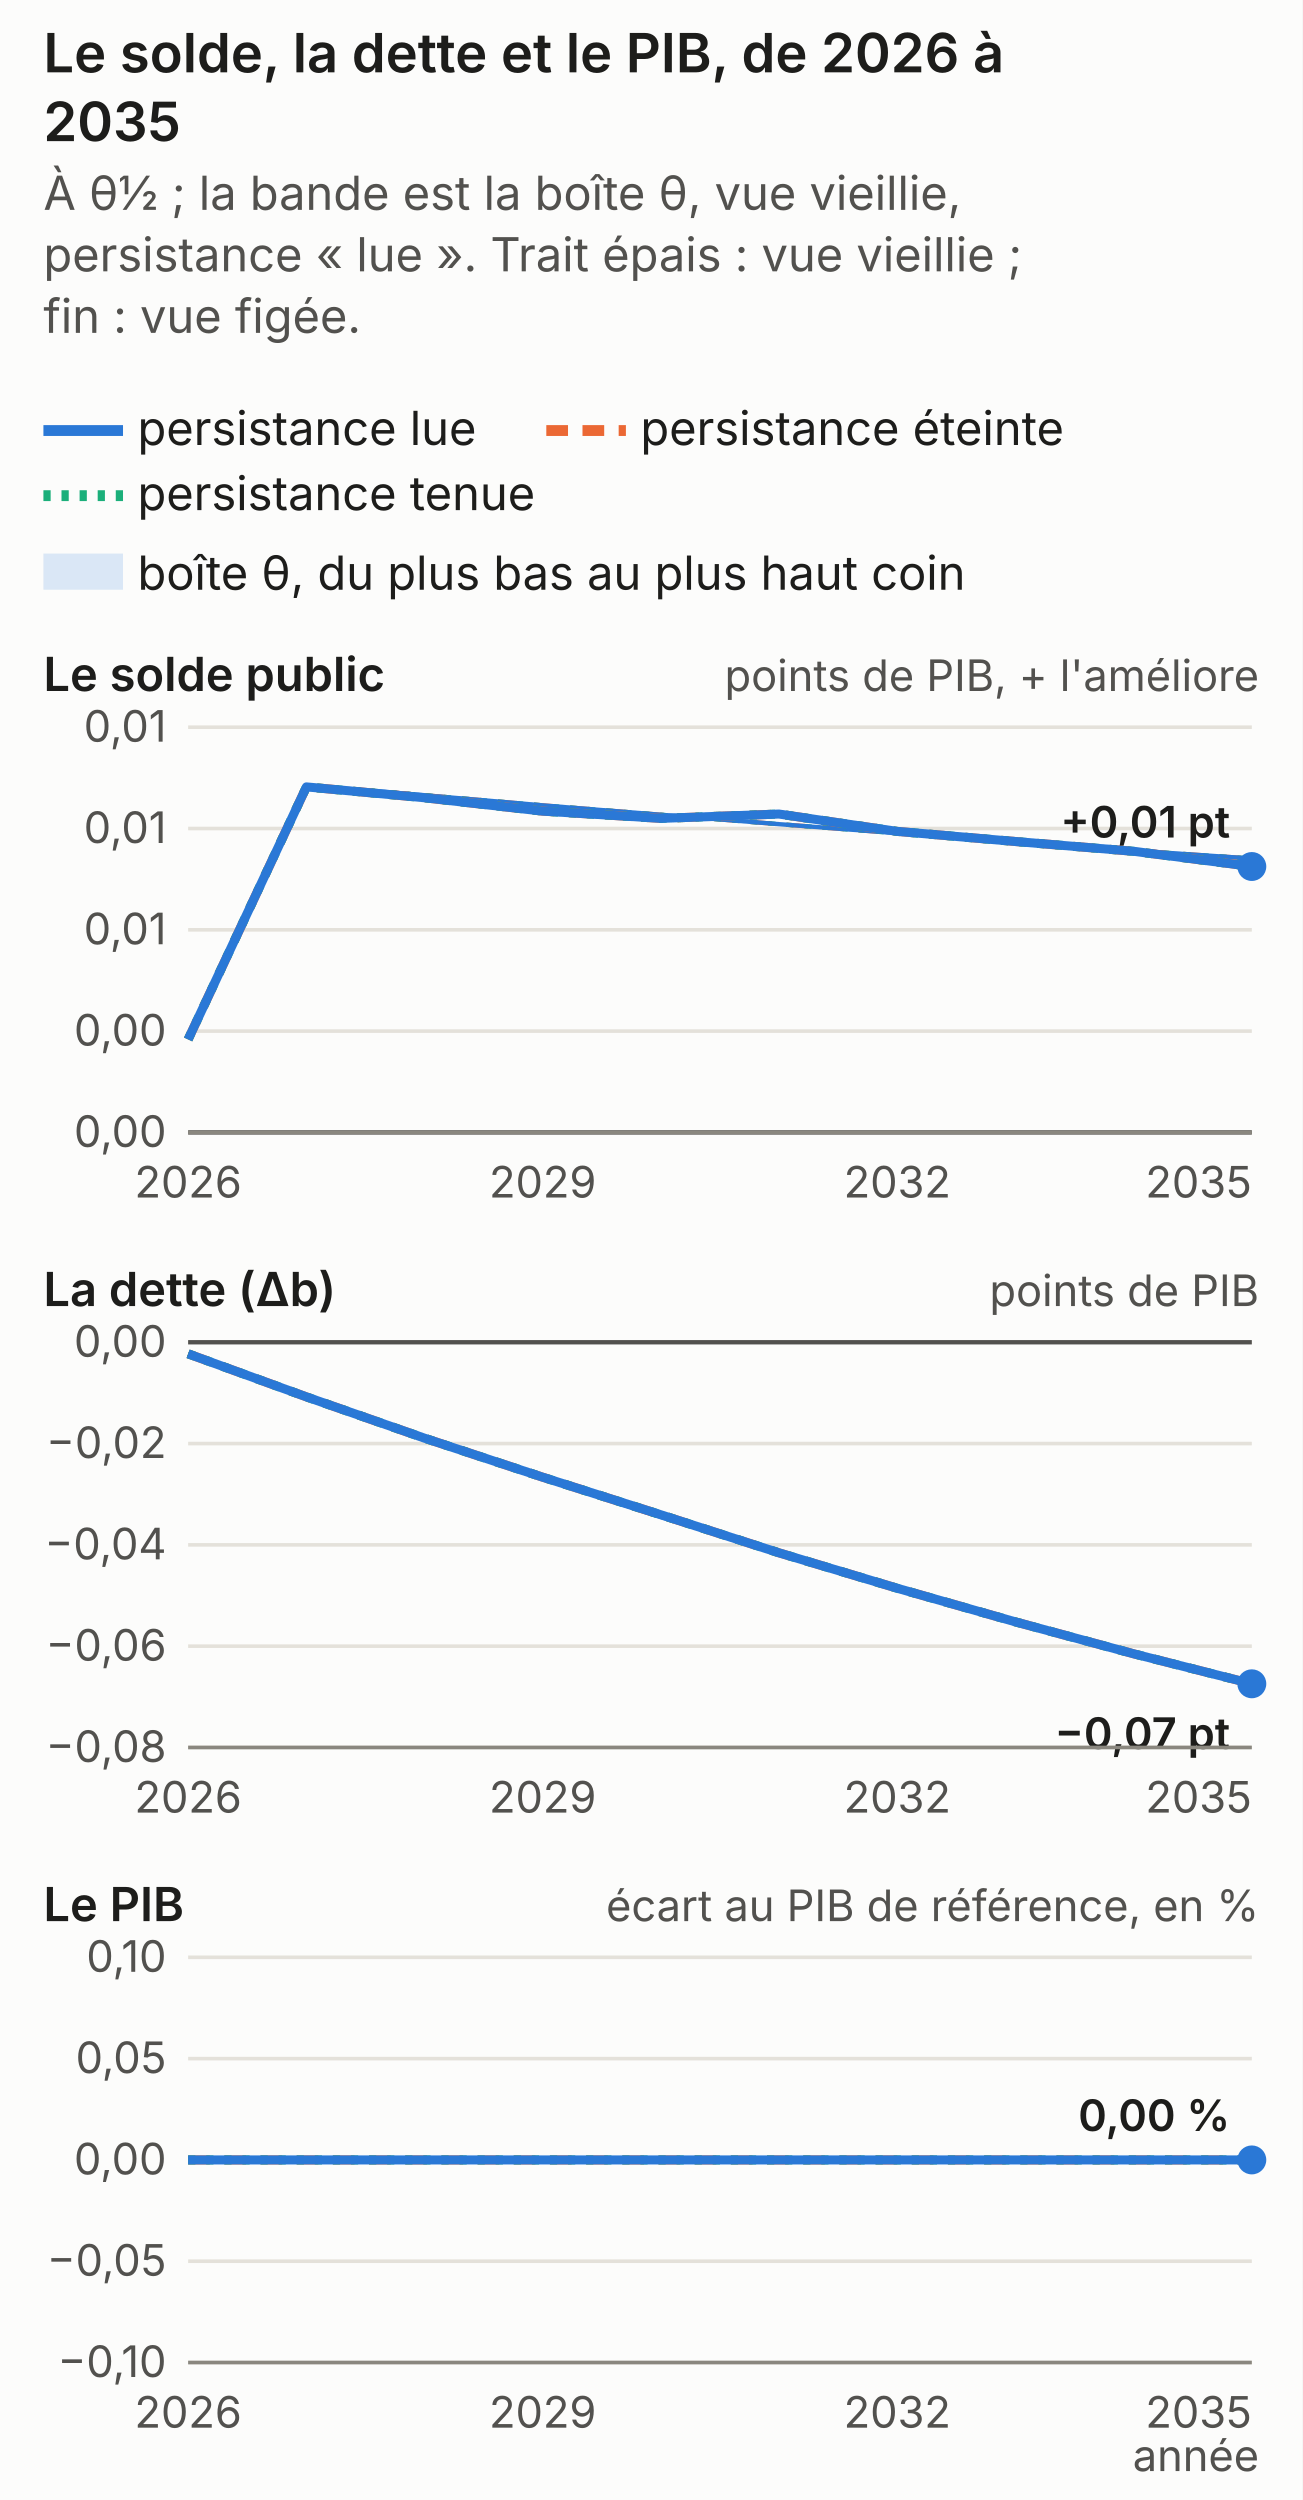
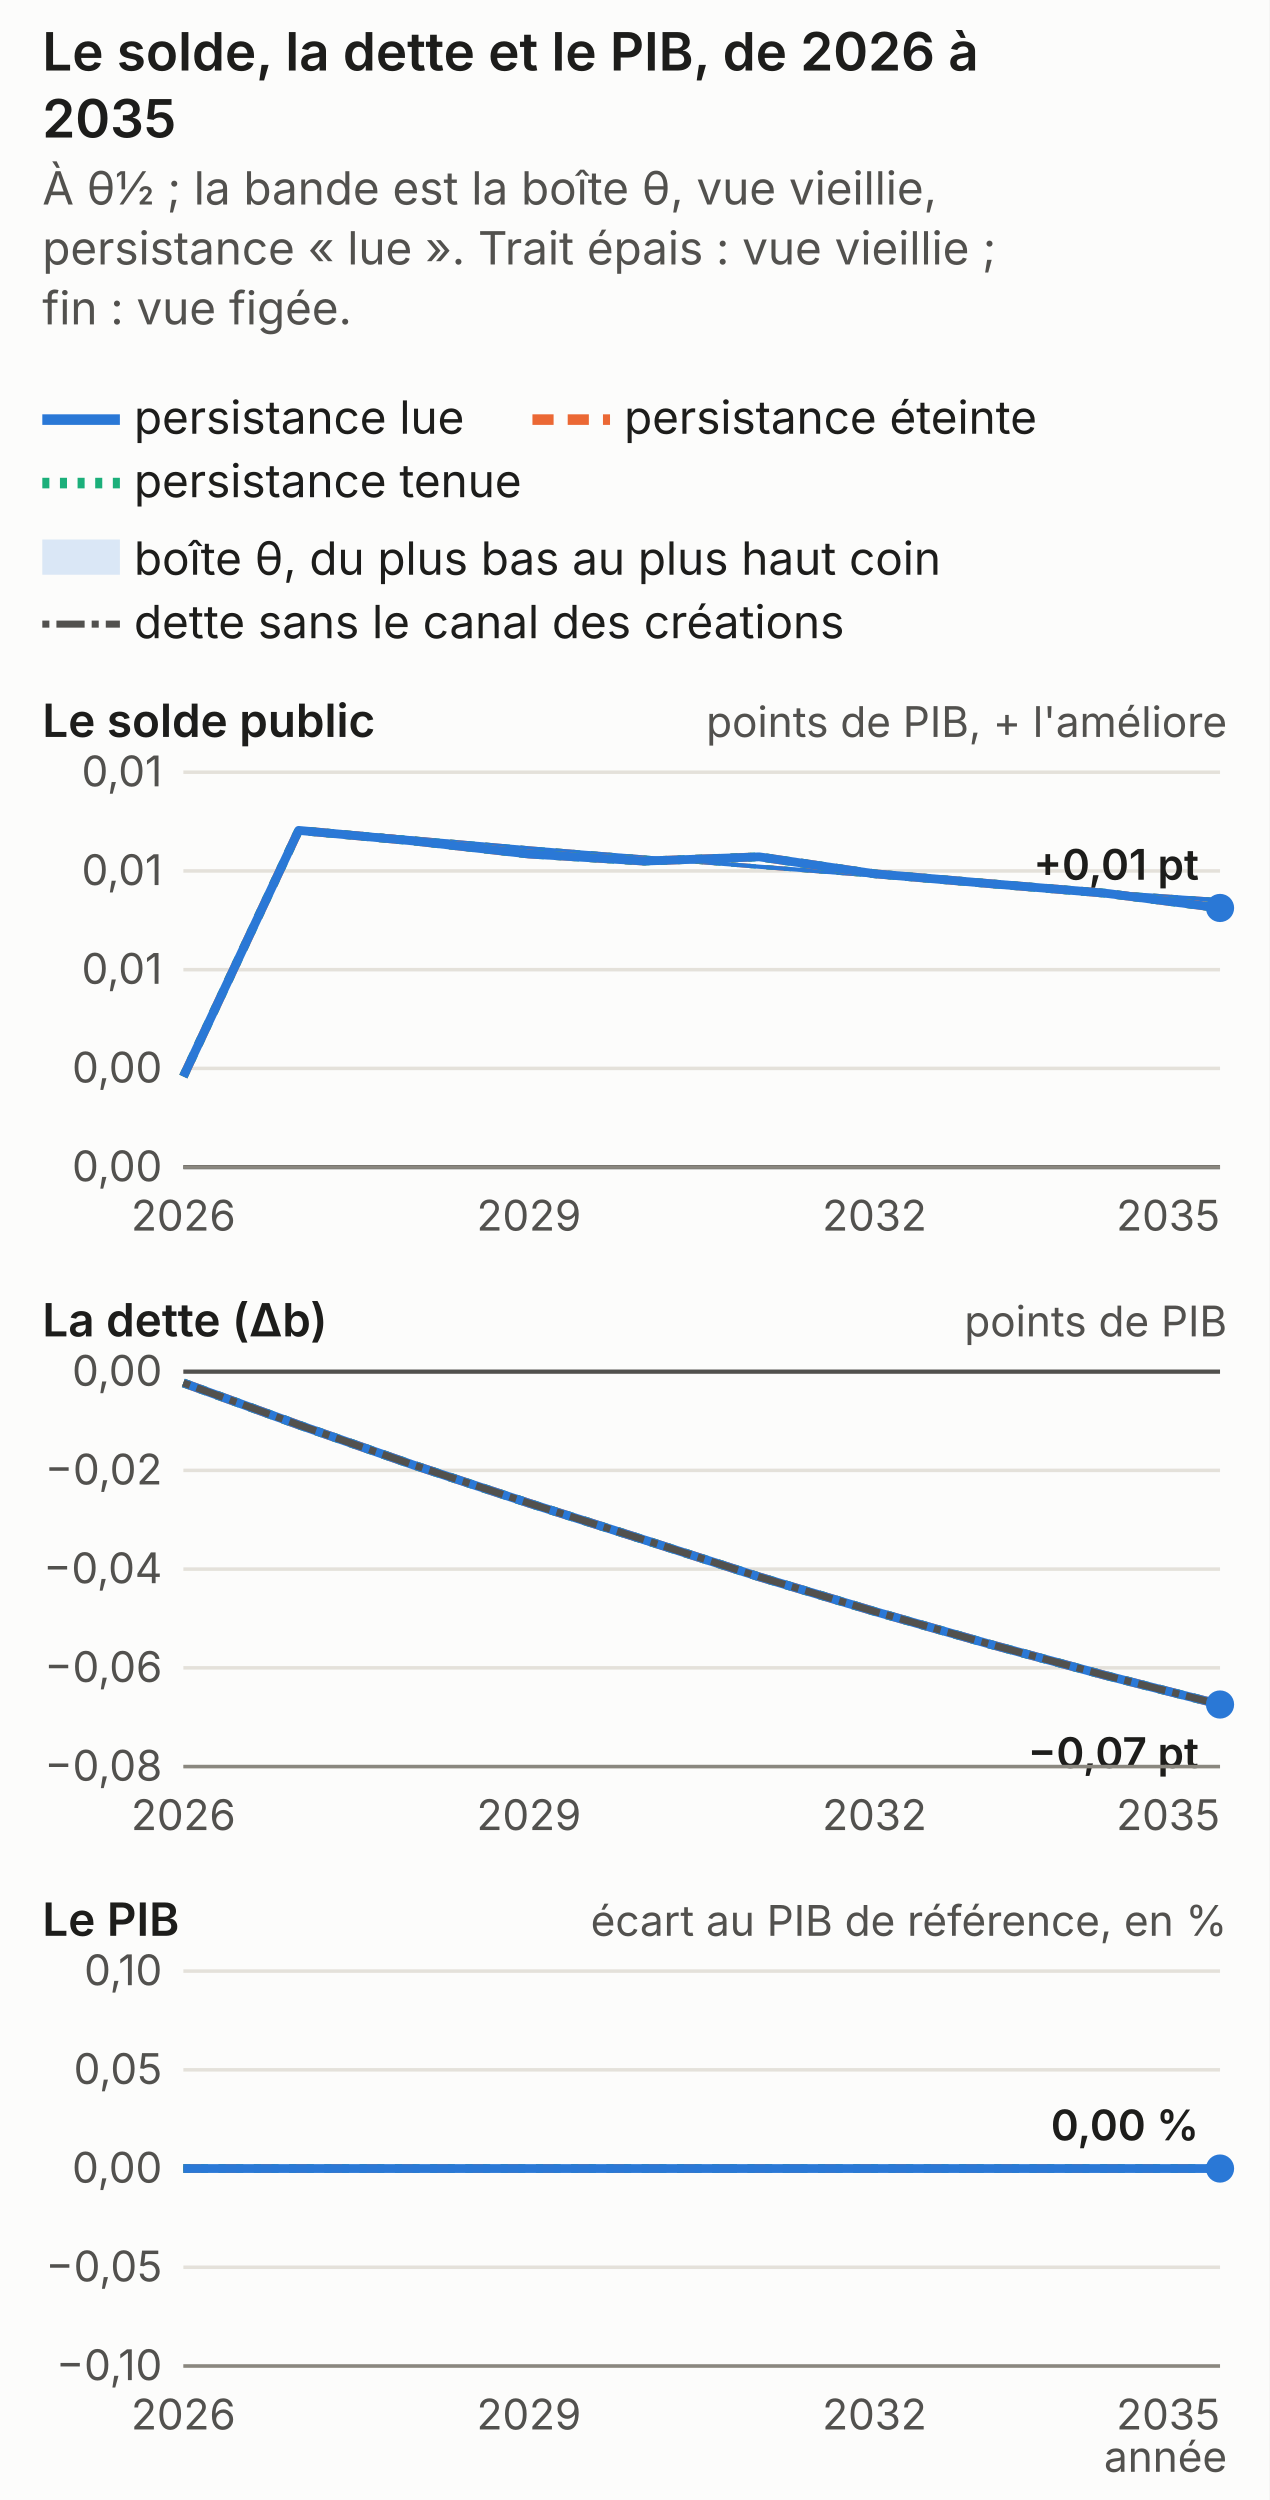
- <svg xmlns="http://www.w3.org/2000/svg" viewBox="0 0 360 691" width="360" height="691" role="img" aria-labelledby="plf2027_art_74_apl-trajectoire-t plf2027_art_74_apl-trajectoire-d" font-size="13">
+ <svg xmlns="http://www.w3.org/2000/svg" viewBox="0 0 360 709" width="360" height="709" role="img" aria-labelledby="plf2027_art_74_apl-trajectoire-t plf2027_art_74_apl-trajectoire-d" font-size="13">
  <style>.g-fond{fill:#fcfcfb}.g-encre{fill:#1d1d1b}.g-doux{fill:#52514e}
.g-axe{stroke:#8a877f}.g-grille{stroke:#e4e1da}.g-zero{stroke:#52514e}
.g-s1{stroke:#2a78d6}.g-s2{stroke:#eb6834}.g-s3{stroke:#1baf7a}.g-s4{stroke:#6250d6}
.g-f1{fill:#2a78d6}.g-f2{fill:#eb6834}.g-f3{fill:#1baf7a}.g-f4{fill:#6250d6}
.g-bande{fill:#2a78d6;fill-opacity:.16}.g-plus{fill:#2a78d6}.g-moins{fill:#e34948}
.g-total{fill:#52514e}.g-lien{stroke:#8a877f}.g-sur{fill:#ffffff}
@media (prefers-color-scheme: dark){
.g-fond{fill:#1a1a19}.g-encre{fill:#ece9e2}.g-doux{fill:#c3c2b7}
.g-axe{stroke:#8f8b80}.g-grille{stroke:#33322f}.g-zero{stroke:#c3c2b7}
.g-s1{stroke:#3987e5}.g-s2{stroke:#d95926}.g-s3{stroke:#199e70}.g-s4{stroke:#9085e9}
.g-f1{fill:#3987e5}.g-f2{fill:#d95926}.g-f3{fill:#199e70}.g-f4{fill:#9085e9}
.g-bande{fill:#3987e5;fill-opacity:.24}.g-plus{fill:#3987e5}.g-moins{fill:#e66767}
.g-total{fill:#6b6862}.g-lien{stroke:#8f8b80}}
text{font-family:system-ui,-apple-system,"Segoe UI",sans-serif}</style>
-   <rect class="g-fond" fill="#fcfcfb" x="0" y="0" width="360" height="691" />
+   <rect class="g-fond" fill="#fcfcfb" x="0" y="0" width="360" height="709" />
  <text class="g-encre" fill="#1d1d1b" x="12" y="20" text-anchor="start" font-size="15" font-weight="600">Le solde, la dette et le PIB, de 2026 à</text>
  <text class="g-encre" fill="#1d1d1b" x="12" y="39" text-anchor="start" font-size="15" font-weight="600">2035</text>
  <text class="g-doux" fill="#52514e" x="12" y="58" text-anchor="start">À θ½ ; la bande est la boîte θ, vue vieillie,</text>
  <text class="g-doux" fill="#52514e" x="12" y="75" text-anchor="start">persistance « lue ». Trait épais : vue vieillie ;</text>
  <text class="g-doux" fill="#52514e" x="12" y="92" text-anchor="start">fin : vue figée.</text>
  <line class="g-s1" stroke="#2a78d6" stroke-width="3" x1="12" y1="119" x2="34" y2="119" />
  <text class="g-encre" fill="#1d1d1b" x="38" y="123" text-anchor="start">persistance lue</text>
  <line class="g-s2" stroke="#eb6834" stroke-width="3" stroke-dasharray="6 4" x1="151" y1="119" x2="173" y2="119" />
  <text class="g-encre" fill="#1d1d1b" x="177" y="123" text-anchor="start">persistance éteinte</text>
  <line class="g-s3" stroke="#1baf7a" stroke-width="3" stroke-dasharray="2 3" x1="12" y1="137" x2="34" y2="137" />
  <text class="g-encre" fill="#1d1d1b" x="38" y="141" text-anchor="start">persistance tenue</text>
  <rect class="g-bande" fill="#2a78d6" fill-opacity=".16" x="12" y="153" width="22" height="10" />
  <text class="g-encre" fill="#1d1d1b" x="38" y="163" text-anchor="start">boîte θ, du plus bas au plus haut coin</text>
-   <text class="g-encre" fill="#1d1d1b" x="12" y="191" text-anchor="start" font-weight="600">Le solde public</text>
-   <text class="g-doux" fill="#52514e" x="348" y="191" text-anchor="end" font-size="12">points de PIB, + l'améliore</text>
-   <line class="g-grille" stroke="#e4e1da" stroke-width="1" x1="52" y1="313" x2="346" y2="313" />
-   <text class="g-doux" fill="#52514e" x="46" y="317" text-anchor="end" font-size="12">0,00</text>
-   <line class="g-grille" stroke="#e4e1da" stroke-width="1" x1="52" y1="285" x2="346" y2="285" />
-   <text class="g-doux" fill="#52514e" x="46" y="289" text-anchor="end" font-size="12">0,00</text>
-   <line class="g-grille" stroke="#e4e1da" stroke-width="1" x1="52" y1="257" x2="346" y2="257" />
-   <text class="g-doux" fill="#52514e" x="46" y="261" text-anchor="end" font-size="12">0,01</text>
-   <line class="g-grille" stroke="#e4e1da" stroke-width="1" x1="52" y1="229" x2="346" y2="229" />
-   <text class="g-doux" fill="#52514e" x="46" y="233" text-anchor="end" font-size="12">0,01</text>
-   <line class="g-grille" stroke="#e4e1da" stroke-width="1" x1="52" y1="201" x2="346" y2="201" />
-   <text class="g-doux" fill="#52514e" x="46" y="205" text-anchor="end" font-size="12">0,01</text>
-   <line class="g-zero" stroke="#52514e" stroke-width="1.2" x1="52" y1="313" x2="346" y2="313" />
-   <polygon class="g-bande" fill="#2a78d6" fill-opacity=".16" points="52,287.3 84.7,217.5 117.3,220.5 150,224.2 182.7,226.2 215.3,225 248,229.8 280.7,232.6 313.3,235.3 346,239.5 346,239.5 313.3,235.3 280.7,232.6 248,229.8 215.3,225 182.7,226.2 150,224.2 117.3,220.5 84.7,217.5 52,287.3" />
-   <polyline class="g-s2" stroke="#eb6834" fill="none" stroke-width="1.2" stroke-dasharray="6 4" stroke-linejoin="round" points="52,286.7 84.7,217.1 117.3,219.8 150,222.6 182.7,225.2 215.3,227.8 248,230.3 280.7,232.7 313.3,235.1 346,237.3" />
-   <polyline class="g-s3" stroke="#1baf7a" fill="none" stroke-width="1.2" stroke-dasharray="2 3" stroke-linejoin="round" points="52,286.7 84.7,217.1 117.3,219.8 150,222.6 182.7,225.2 215.3,227.8 248,230.3 280.7,232.7 313.3,235.1 346,237.3" />
-   <polyline class="g-s1" stroke="#2a78d6" fill="none" stroke-width="1.2" stroke-linejoin="round" points="52,286.7 84.7,217.1 117.3,219.8 150,222.6 182.7,225.2 215.3,227.8 248,230.3 280.7,232.7 313.3,235.1 346,237.3" />
-   <polyline class="g-s2" stroke="#eb6834" fill="none" stroke-width="2.5" stroke-dasharray="6 4" stroke-linejoin="round" points="52,287.3 84.7,217.5 117.3,220.5 150,224.2 182.7,226.2 215.3,225 248,229.8 280.7,232.6 313.3,235.3 346,239.5" />
-   <polyline class="g-s3" stroke="#1baf7a" fill="none" stroke-width="2.5" stroke-dasharray="2 3" stroke-linejoin="round" points="52,287.3 84.7,217.5 117.3,220.5 150,224.2 182.7,226.2 215.3,225 248,229.8 280.7,232.6 313.3,235.3 346,239.5" />
-   <polyline class="g-s1" stroke="#2a78d6" fill="none" stroke-width="2.5" stroke-linejoin="round" points="52,287.3 84.7,217.5 117.3,220.5 150,224.2 182.7,226.2 215.3,225 248,229.8 280.7,232.6 313.3,235.3 346,239.5" />
-   <circle class="g-f1" fill="#2a78d6" cx="346" cy="239.5" r="4" />
-   <text class="g-encre" fill="#1d1d1b" x="340" y="231.5" text-anchor="end" font-size="12" font-weight="600">+0,01 pt</text>
-   <line class="g-axe" stroke="#8a877f" stroke-width="1" x1="52" y1="313" x2="346" y2="313" />
-   <text class="g-doux" fill="#52514e" x="52" y="331" text-anchor="middle" font-size="12">2026</text>
-   <text class="g-doux" fill="#52514e" x="150" y="331" text-anchor="middle" font-size="12">2029</text>
-   <text class="g-doux" fill="#52514e" x="248" y="331" text-anchor="middle" font-size="12">2032</text>
-   <text class="g-doux" fill="#52514e" x="346" y="331" text-anchor="end" font-size="12">2035</text>
-   <text class="g-encre" fill="#1d1d1b" x="12" y="361" text-anchor="start" font-weight="600">La dette (Δb)</text>
-   <text class="g-doux" fill="#52514e" x="348" y="361" text-anchor="end" font-size="12">points de PIB</text>
-   <line class="g-grille" stroke="#e4e1da" stroke-width="1" x1="52" y1="483" x2="346" y2="483" />
-   <text class="g-doux" fill="#52514e" x="46" y="487" text-anchor="end" font-size="12">−0,08</text>
-   <line class="g-grille" stroke="#e4e1da" stroke-width="1" x1="52" y1="455" x2="346" y2="455" />
-   <text class="g-doux" fill="#52514e" x="46" y="459" text-anchor="end" font-size="12">−0,06</text>
-   <line class="g-grille" stroke="#e4e1da" stroke-width="1" x1="52" y1="427" x2="346" y2="427" />
-   <text class="g-doux" fill="#52514e" x="46" y="431" text-anchor="end" font-size="12">−0,04</text>
-   <line class="g-grille" stroke="#e4e1da" stroke-width="1" x1="52" y1="399" x2="346" y2="399" />
-   <text class="g-doux" fill="#52514e" x="46" y="403" text-anchor="end" font-size="12">−0,02</text>
-   <line class="g-grille" stroke="#e4e1da" stroke-width="1" x1="52" y1="371" x2="346" y2="371" />
-   <text class="g-doux" fill="#52514e" x="46" y="375" text-anchor="end" font-size="12">0,00</text>
-   <line class="g-zero" stroke="#52514e" stroke-width="1.2" x1="52" y1="371" x2="346" y2="371" />
-   <polygon class="g-bande" fill="#2a78d6" fill-opacity=".16" points="52,374.2 84.7,386.1 117.3,397.5 150,408.3 182.7,418.7 215.3,429.2 248,439 280.7,448.3 313.3,457.1 346,465.4 346,465.4 313.3,457.1 280.7,448.3 248,439 215.3,429.2 182.7,418.7 150,408.3 117.3,397.5 84.7,386.1 52,374.2" />
-   <polyline class="g-s2" stroke="#eb6834" fill="none" stroke-width="1.2" stroke-dasharray="6 4" stroke-linejoin="round" points="52,374.3 84.7,386.3 117.3,397.7 150,408.7 182.7,419.3 215.3,429.4 248,439.1 280.7,448.4 313.3,457.3 346,465.8" />
-   <polyline class="g-s3" stroke="#1baf7a" fill="none" stroke-width="1.2" stroke-dasharray="2 3" stroke-linejoin="round" points="52,374.3 84.7,386.3 117.3,397.7 150,408.7 182.7,419.3 215.3,429.4 248,439.1 280.7,448.4 313.3,457.3 346,465.8" />
-   <polyline class="g-s1" stroke="#2a78d6" fill="none" stroke-width="1.2" stroke-linejoin="round" points="52,374.3 84.7,386.3 117.3,397.7 150,408.7 182.7,419.3 215.3,429.4 248,439.1 280.7,448.4 313.3,457.3 346,465.8" />
-   <polyline class="g-s2" stroke="#eb6834" fill="none" stroke-width="2.5" stroke-dasharray="6 4" stroke-linejoin="round" points="52,374.2 84.7,386.1 117.3,397.5 150,408.3 182.7,418.7 215.3,429.2 248,439 280.7,448.3 313.3,457.1 346,465.4" />
-   <polyline class="g-s3" stroke="#1baf7a" fill="none" stroke-width="2.5" stroke-dasharray="2 3" stroke-linejoin="round" points="52,374.2 84.7,386.1 117.3,397.5 150,408.3 182.7,418.7 215.3,429.2 248,439 280.7,448.3 313.3,457.1 346,465.4" />
-   <polyline class="g-s1" stroke="#2a78d6" fill="none" stroke-width="2.5" stroke-linejoin="round" points="52,374.2 84.7,386.1 117.3,397.5 150,408.3 182.7,418.7 215.3,429.2 248,439 280.7,448.3 313.3,457.1 346,465.4" />
-   <circle class="g-f1" fill="#2a78d6" cx="346" cy="465.4" r="4" />
-   <text class="g-encre" fill="#1d1d1b" x="340" y="483.4" text-anchor="end" font-size="12" font-weight="600">−0,07 pt</text>
-   <line class="g-axe" stroke="#8a877f" stroke-width="1" x1="52" y1="483" x2="346" y2="483" />
-   <text class="g-doux" fill="#52514e" x="52" y="501" text-anchor="middle" font-size="12">2026</text>
-   <text class="g-doux" fill="#52514e" x="150" y="501" text-anchor="middle" font-size="12">2029</text>
-   <text class="g-doux" fill="#52514e" x="248" y="501" text-anchor="middle" font-size="12">2032</text>
-   <text class="g-doux" fill="#52514e" x="346" y="501" text-anchor="end" font-size="12">2035</text>
-   <text class="g-encre" fill="#1d1d1b" x="12" y="531" text-anchor="start" font-weight="600">Le PIB</text>
-   <text class="g-doux" fill="#52514e" x="348" y="531" text-anchor="end" font-size="12">écart au PIB de référence, en %</text>
-   <line class="g-grille" stroke="#e4e1da" stroke-width="1" x1="52" y1="653" x2="346" y2="653" />
-   <text class="g-doux" fill="#52514e" x="46" y="657" text-anchor="end" font-size="12">−0,10</text>
-   <line class="g-grille" stroke="#e4e1da" stroke-width="1" x1="52" y1="625" x2="346" y2="625" />
-   <text class="g-doux" fill="#52514e" x="46" y="629" text-anchor="end" font-size="12">−0,05</text>
-   <line class="g-grille" stroke="#e4e1da" stroke-width="1" x1="52" y1="597" x2="346" y2="597" />
-   <text class="g-doux" fill="#52514e" x="46" y="601" text-anchor="end" font-size="12">0,00</text>
-   <line class="g-grille" stroke="#e4e1da" stroke-width="1" x1="52" y1="569" x2="346" y2="569" />
-   <text class="g-doux" fill="#52514e" x="46" y="573" text-anchor="end" font-size="12">0,05</text>
-   <line class="g-grille" stroke="#e4e1da" stroke-width="1" x1="52" y1="541" x2="346" y2="541" />
-   <text class="g-doux" fill="#52514e" x="46" y="545" text-anchor="end" font-size="12">0,10</text>
-   <line class="g-zero" stroke="#52514e" stroke-width="1.2" x1="52" y1="597" x2="346" y2="597" />
-   <polygon class="g-bande" fill="#2a78d6" fill-opacity=".16" points="52,597 84.7,597 117.3,597 150,597 182.7,597 215.3,597 248,597 280.7,597 313.3,597 346,597 346,597 313.3,597 280.7,597 248,597 215.3,597 182.7,597 150,597 117.3,597 84.7,597 52,597" />
-   <polyline class="g-s2" stroke="#eb6834" fill="none" stroke-width="1.2" stroke-dasharray="6 4" stroke-linejoin="round" points="52,597 84.7,597 117.3,597 150,597 182.7,597 215.3,597 248,597 280.7,597 313.3,597 346,597" />
-   <polyline class="g-s3" stroke="#1baf7a" fill="none" stroke-width="1.2" stroke-dasharray="2 3" stroke-linejoin="round" points="52,597 84.7,597 117.3,597 150,597 182.7,597 215.3,597 248,597 280.7,597 313.3,597 346,597" />
-   <polyline class="g-s1" stroke="#2a78d6" fill="none" stroke-width="1.2" stroke-linejoin="round" points="52,597 84.7,597 117.3,597 150,597 182.7,597 215.3,597 248,597 280.7,597 313.3,597 346,597" />
-   <polyline class="g-s2" stroke="#eb6834" fill="none" stroke-width="2.5" stroke-dasharray="6 4" stroke-linejoin="round" points="52,597 84.7,597 117.3,597 150,597 182.7,597 215.3,597 248,597 280.7,597 313.3,597 346,597" />
-   <polyline class="g-s3" stroke="#1baf7a" fill="none" stroke-width="2.5" stroke-dasharray="2 3" stroke-linejoin="round" points="52,597 84.7,597 117.3,597 150,597 182.7,597 215.3,597 248,597 280.7,597 313.3,597 346,597" />
-   <polyline class="g-s1" stroke="#2a78d6" fill="none" stroke-width="2.5" stroke-linejoin="round" points="52,597 84.7,597 117.3,597 150,597 182.7,597 215.3,597 248,597 280.7,597 313.3,597 346,597" />
-   <circle class="g-f1" fill="#2a78d6" cx="346" cy="597" r="4" />
-   <text class="g-encre" fill="#1d1d1b" x="340" y="589" text-anchor="end" font-size="12" font-weight="600">0,00 %</text>
-   <line class="g-axe" stroke="#8a877f" stroke-width="1" x1="52" y1="653" x2="346" y2="653" />
-   <text class="g-doux" fill="#52514e" x="52" y="671" text-anchor="middle" font-size="12">2026</text>
-   <text class="g-doux" fill="#52514e" x="150" y="671" text-anchor="middle" font-size="12">2029</text>
-   <text class="g-doux" fill="#52514e" x="248" y="671" text-anchor="middle" font-size="12">2032</text>
-   <text class="g-doux" fill="#52514e" x="346" y="671" text-anchor="end" font-size="12">2035</text>
-   <text class="g-doux" fill="#52514e" x="348" y="683" text-anchor="end" font-size="12">année</text>
+   <line class="g-zero" stroke="#52514e" stroke-width="2" stroke-dasharray="2 2 8 2" x1="12" y1="177" x2="34" y2="177" />
+   <text class="g-encre" fill="#1d1d1b" x="38" y="181" text-anchor="start">dette sans le canal des créations</text>
+   <text class="g-encre" fill="#1d1d1b" x="12" y="209" text-anchor="start" font-weight="600">Le solde public</text>
+   <text class="g-doux" fill="#52514e" x="348" y="209" text-anchor="end" font-size="12">points de PIB, + l'améliore</text>
+   <line class="g-grille" stroke="#e4e1da" stroke-width="1" x1="52" y1="331" x2="346" y2="331" />
+   <text class="g-doux" fill="#52514e" x="46" y="335" text-anchor="end" font-size="12">0,00</text>
+   <line class="g-grille" stroke="#e4e1da" stroke-width="1" x1="52" y1="303" x2="346" y2="303" />
+   <text class="g-doux" fill="#52514e" x="46" y="307" text-anchor="end" font-size="12">0,00</text>
+   <line class="g-grille" stroke="#e4e1da" stroke-width="1" x1="52" y1="275" x2="346" y2="275" />
+   <text class="g-doux" fill="#52514e" x="46" y="279" text-anchor="end" font-size="12">0,01</text>
+   <line class="g-grille" stroke="#e4e1da" stroke-width="1" x1="52" y1="247" x2="346" y2="247" />
+   <text class="g-doux" fill="#52514e" x="46" y="251" text-anchor="end" font-size="12">0,01</text>
+   <line class="g-grille" stroke="#e4e1da" stroke-width="1" x1="52" y1="219" x2="346" y2="219" />
+   <text class="g-doux" fill="#52514e" x="46" y="223" text-anchor="end" font-size="12">0,01</text>
+   <line class="g-zero" stroke="#52514e" stroke-width="1.2" x1="52" y1="331" x2="346" y2="331" />
+   <polygon class="g-bande" fill="#2a78d6" fill-opacity=".16" points="52,305.3 84.7,235.5 117.3,238.5 150,242.2 182.7,244.2 215.3,243 248,247.8 280.7,250.6 313.3,253.3 346,257.5 346,257.5 313.3,253.3 280.7,250.6 248,247.8 215.3,243 182.7,244.2 150,242.2 117.3,238.5 84.7,235.5 52,305.3" />
+   <polyline class="g-s2" stroke="#eb6834" fill="none" stroke-width="1.2" stroke-dasharray="6 4" stroke-linejoin="round" points="52,304.7 84.7,235.1 117.3,237.8 150,240.6 182.7,243.2 215.3,245.8 248,248.3 280.7,250.7 313.3,253.1 346,255.3" />
+   <polyline class="g-s3" stroke="#1baf7a" fill="none" stroke-width="1.2" stroke-dasharray="2 3" stroke-linejoin="round" points="52,304.7 84.7,235.1 117.3,237.8 150,240.6 182.7,243.2 215.3,245.8 248,248.3 280.7,250.7 313.3,253.1 346,255.3" />
+   <polyline class="g-s1" stroke="#2a78d6" fill="none" stroke-width="1.2" stroke-linejoin="round" points="52,304.7 84.7,235.1 117.3,237.8 150,240.6 182.7,243.2 215.3,245.8 248,248.3 280.7,250.7 313.3,253.1 346,255.3" />
+   <polyline class="g-s2" stroke="#eb6834" fill="none" stroke-width="2.5" stroke-dasharray="6 4" stroke-linejoin="round" points="52,305.3 84.7,235.5 117.3,238.5 150,242.2 182.7,244.2 215.3,243 248,247.8 280.7,250.6 313.3,253.3 346,257.5" />
+   <polyline class="g-s3" stroke="#1baf7a" fill="none" stroke-width="2.5" stroke-dasharray="2 3" stroke-linejoin="round" points="52,305.3 84.7,235.5 117.3,238.5 150,242.2 182.7,244.2 215.3,243 248,247.8 280.7,250.6 313.3,253.3 346,257.5" />
+   <polyline class="g-s1" stroke="#2a78d6" fill="none" stroke-width="2.5" stroke-linejoin="round" points="52,305.3 84.7,235.5 117.3,238.5 150,242.2 182.7,244.2 215.3,243 248,247.8 280.7,250.6 313.3,253.3 346,257.5" />
+   <circle class="g-f1" fill="#2a78d6" cx="346" cy="257.5" r="4" />
+   <text class="g-encre" fill="#1d1d1b" x="340" y="249.5" text-anchor="end" font-size="12" font-weight="600">+0,01 pt</text>
+   <line class="g-axe" stroke="#8a877f" stroke-width="1" x1="52" y1="331" x2="346" y2="331" />
+   <text class="g-doux" fill="#52514e" x="52" y="349" text-anchor="middle" font-size="12">2026</text>
+   <text class="g-doux" fill="#52514e" x="150" y="349" text-anchor="middle" font-size="12">2029</text>
+   <text class="g-doux" fill="#52514e" x="248" y="349" text-anchor="middle" font-size="12">2032</text>
+   <text class="g-doux" fill="#52514e" x="346" y="349" text-anchor="end" font-size="12">2035</text>
+   <text class="g-encre" fill="#1d1d1b" x="12" y="379" text-anchor="start" font-weight="600">La dette (Δb)</text>
+   <text class="g-doux" fill="#52514e" x="348" y="379" text-anchor="end" font-size="12">points de PIB</text>
+   <line class="g-grille" stroke="#e4e1da" stroke-width="1" x1="52" y1="501" x2="346" y2="501" />
+   <text class="g-doux" fill="#52514e" x="46" y="505" text-anchor="end" font-size="12">−0,08</text>
+   <line class="g-grille" stroke="#e4e1da" stroke-width="1" x1="52" y1="473" x2="346" y2="473" />
+   <text class="g-doux" fill="#52514e" x="46" y="477" text-anchor="end" font-size="12">−0,06</text>
+   <line class="g-grille" stroke="#e4e1da" stroke-width="1" x1="52" y1="445" x2="346" y2="445" />
+   <text class="g-doux" fill="#52514e" x="46" y="449" text-anchor="end" font-size="12">−0,04</text>
+   <line class="g-grille" stroke="#e4e1da" stroke-width="1" x1="52" y1="417" x2="346" y2="417" />
+   <text class="g-doux" fill="#52514e" x="46" y="421" text-anchor="end" font-size="12">−0,02</text>
+   <line class="g-grille" stroke="#e4e1da" stroke-width="1" x1="52" y1="389" x2="346" y2="389" />
+   <text class="g-doux" fill="#52514e" x="46" y="393" text-anchor="end" font-size="12">0,00</text>
+   <line class="g-zero" stroke="#52514e" stroke-width="1.2" x1="52" y1="389" x2="346" y2="389" />
+   <polygon class="g-bande" fill="#2a78d6" fill-opacity=".16" points="52,392.2 84.7,404.1 117.3,415.5 150,426.3 182.7,436.7 215.3,447.2 248,457 280.7,466.3 313.3,475.1 346,483.4 346,483.4 313.3,475.1 280.7,466.3 248,457 215.3,447.2 182.7,436.7 150,426.3 117.3,415.5 84.7,404.1 52,392.2" />
+   <polyline class="g-s2" stroke="#eb6834" fill="none" stroke-width="1.2" stroke-dasharray="6 4" stroke-linejoin="round" points="52,392.3 84.7,404.3 117.3,415.7 150,426.7 182.7,437.3 215.3,447.4 248,457.1 280.7,466.4 313.3,475.3 346,483.8" />
+   <polyline class="g-s3" stroke="#1baf7a" fill="none" stroke-width="1.2" stroke-dasharray="2 3" stroke-linejoin="round" points="52,392.3 84.7,404.3 117.3,415.7 150,426.7 182.7,437.3 215.3,447.4 248,457.1 280.7,466.4 313.3,475.3 346,483.8" />
+   <polyline class="g-s1" stroke="#2a78d6" fill="none" stroke-width="1.2" stroke-linejoin="round" points="52,392.3 84.7,404.3 117.3,415.7 150,426.7 182.7,437.3 215.3,447.4 248,457.1 280.7,466.4 313.3,475.3 346,483.8" />
+   <polyline class="g-s2" stroke="#eb6834" fill="none" stroke-width="2.5" stroke-dasharray="6 4" stroke-linejoin="round" points="52,392.2 84.7,404.1 117.3,415.5 150,426.3 182.7,436.7 215.3,447.2 248,457 280.7,466.3 313.3,475.1 346,483.4" />
+   <polyline class="g-s3" stroke="#1baf7a" fill="none" stroke-width="2.5" stroke-dasharray="2 3" stroke-linejoin="round" points="52,392.2 84.7,404.1 117.3,415.5 150,426.3 182.7,436.7 215.3,447.2 248,457 280.7,466.3 313.3,475.1 346,483.4" />
+   <polyline class="g-s1" stroke="#2a78d6" fill="none" stroke-width="2.5" stroke-linejoin="round" points="52,392.2 84.7,404.1 117.3,415.5 150,426.3 182.7,436.7 215.3,447.2 248,457 280.7,466.3 313.3,475.1 346,483.4" />
+   <polyline class="g-zero" stroke="#52514e" fill="none" stroke-width="2" stroke-dasharray="2 2 8 2" points="52,392.2 84.7,404.1 117.3,415.5 150,426.3 182.7,436.7 215.3,447.2 248,457 280.7,466.3 313.3,475.1 346,483.4" />
+   <circle class="g-f1" fill="#2a78d6" cx="346" cy="483.4" r="4" />
+   <text class="g-encre" fill="#1d1d1b" x="340" y="501.4" text-anchor="end" font-size="12" font-weight="600">−0,07 pt</text>
+   <line class="g-axe" stroke="#8a877f" stroke-width="1" x1="52" y1="501" x2="346" y2="501" />
+   <text class="g-doux" fill="#52514e" x="52" y="519" text-anchor="middle" font-size="12">2026</text>
+   <text class="g-doux" fill="#52514e" x="150" y="519" text-anchor="middle" font-size="12">2029</text>
+   <text class="g-doux" fill="#52514e" x="248" y="519" text-anchor="middle" font-size="12">2032</text>
+   <text class="g-doux" fill="#52514e" x="346" y="519" text-anchor="end" font-size="12">2035</text>
+   <text class="g-encre" fill="#1d1d1b" x="12" y="549" text-anchor="start" font-weight="600">Le PIB</text>
+   <text class="g-doux" fill="#52514e" x="348" y="549" text-anchor="end" font-size="12">écart au PIB de référence, en %</text>
+   <line class="g-grille" stroke="#e4e1da" stroke-width="1" x1="52" y1="671" x2="346" y2="671" />
+   <text class="g-doux" fill="#52514e" x="46" y="675" text-anchor="end" font-size="12">−0,10</text>
+   <line class="g-grille" stroke="#e4e1da" stroke-width="1" x1="52" y1="643" x2="346" y2="643" />
+   <text class="g-doux" fill="#52514e" x="46" y="647" text-anchor="end" font-size="12">−0,05</text>
+   <line class="g-grille" stroke="#e4e1da" stroke-width="1" x1="52" y1="615" x2="346" y2="615" />
+   <text class="g-doux" fill="#52514e" x="46" y="619" text-anchor="end" font-size="12">0,00</text>
+   <line class="g-grille" stroke="#e4e1da" stroke-width="1" x1="52" y1="587" x2="346" y2="587" />
+   <text class="g-doux" fill="#52514e" x="46" y="591" text-anchor="end" font-size="12">0,05</text>
+   <line class="g-grille" stroke="#e4e1da" stroke-width="1" x1="52" y1="559" x2="346" y2="559" />
+   <text class="g-doux" fill="#52514e" x="46" y="563" text-anchor="end" font-size="12">0,10</text>
+   <line class="g-zero" stroke="#52514e" stroke-width="1.2" x1="52" y1="615" x2="346" y2="615" />
+   <polygon class="g-bande" fill="#2a78d6" fill-opacity=".16" points="52,615 84.7,615 117.3,615 150,615 182.7,615 215.3,615 248,615 280.7,615 313.3,615 346,615 346,615 313.3,615 280.7,615 248,615 215.3,615 182.7,615 150,615 117.3,615 84.7,615 52,615" />
+   <polyline class="g-s2" stroke="#eb6834" fill="none" stroke-width="1.2" stroke-dasharray="6 4" stroke-linejoin="round" points="52,615 84.7,615 117.3,615 150,615 182.7,615 215.3,615 248,615 280.7,615 313.3,615 346,615" />
+   <polyline class="g-s3" stroke="#1baf7a" fill="none" stroke-width="1.2" stroke-dasharray="2 3" stroke-linejoin="round" points="52,615 84.7,615 117.3,615 150,615 182.7,615 215.3,615 248,615 280.7,615 313.3,615 346,615" />
+   <polyline class="g-s1" stroke="#2a78d6" fill="none" stroke-width="1.2" stroke-linejoin="round" points="52,615 84.7,615 117.3,615 150,615 182.7,615 215.3,615 248,615 280.7,615 313.3,615 346,615" />
+   <polyline class="g-s2" stroke="#eb6834" fill="none" stroke-width="2.5" stroke-dasharray="6 4" stroke-linejoin="round" points="52,615 84.7,615 117.3,615 150,615 182.7,615 215.3,615 248,615 280.7,615 313.3,615 346,615" />
+   <polyline class="g-s3" stroke="#1baf7a" fill="none" stroke-width="2.5" stroke-dasharray="2 3" stroke-linejoin="round" points="52,615 84.7,615 117.3,615 150,615 182.7,615 215.3,615 248,615 280.7,615 313.3,615 346,615" />
+   <polyline class="g-s1" stroke="#2a78d6" fill="none" stroke-width="2.5" stroke-linejoin="round" points="52,615 84.7,615 117.3,615 150,615 182.7,615 215.3,615 248,615 280.7,615 313.3,615 346,615" />
+   <circle class="g-f1" fill="#2a78d6" cx="346" cy="615" r="4" />
+   <text class="g-encre" fill="#1d1d1b" x="340" y="607" text-anchor="end" font-size="12" font-weight="600">0,00 %</text>
+   <line class="g-axe" stroke="#8a877f" stroke-width="1" x1="52" y1="671" x2="346" y2="671" />
+   <text class="g-doux" fill="#52514e" x="52" y="689" text-anchor="middle" font-size="12">2026</text>
+   <text class="g-doux" fill="#52514e" x="150" y="689" text-anchor="middle" font-size="12">2029</text>
+   <text class="g-doux" fill="#52514e" x="248" y="689" text-anchor="middle" font-size="12">2032</text>
+   <text class="g-doux" fill="#52514e" x="346" y="689" text-anchor="end" font-size="12">2035</text>
+   <text class="g-doux" fill="#52514e" x="348" y="701" text-anchor="end" font-size="12">année</text>
</svg>
